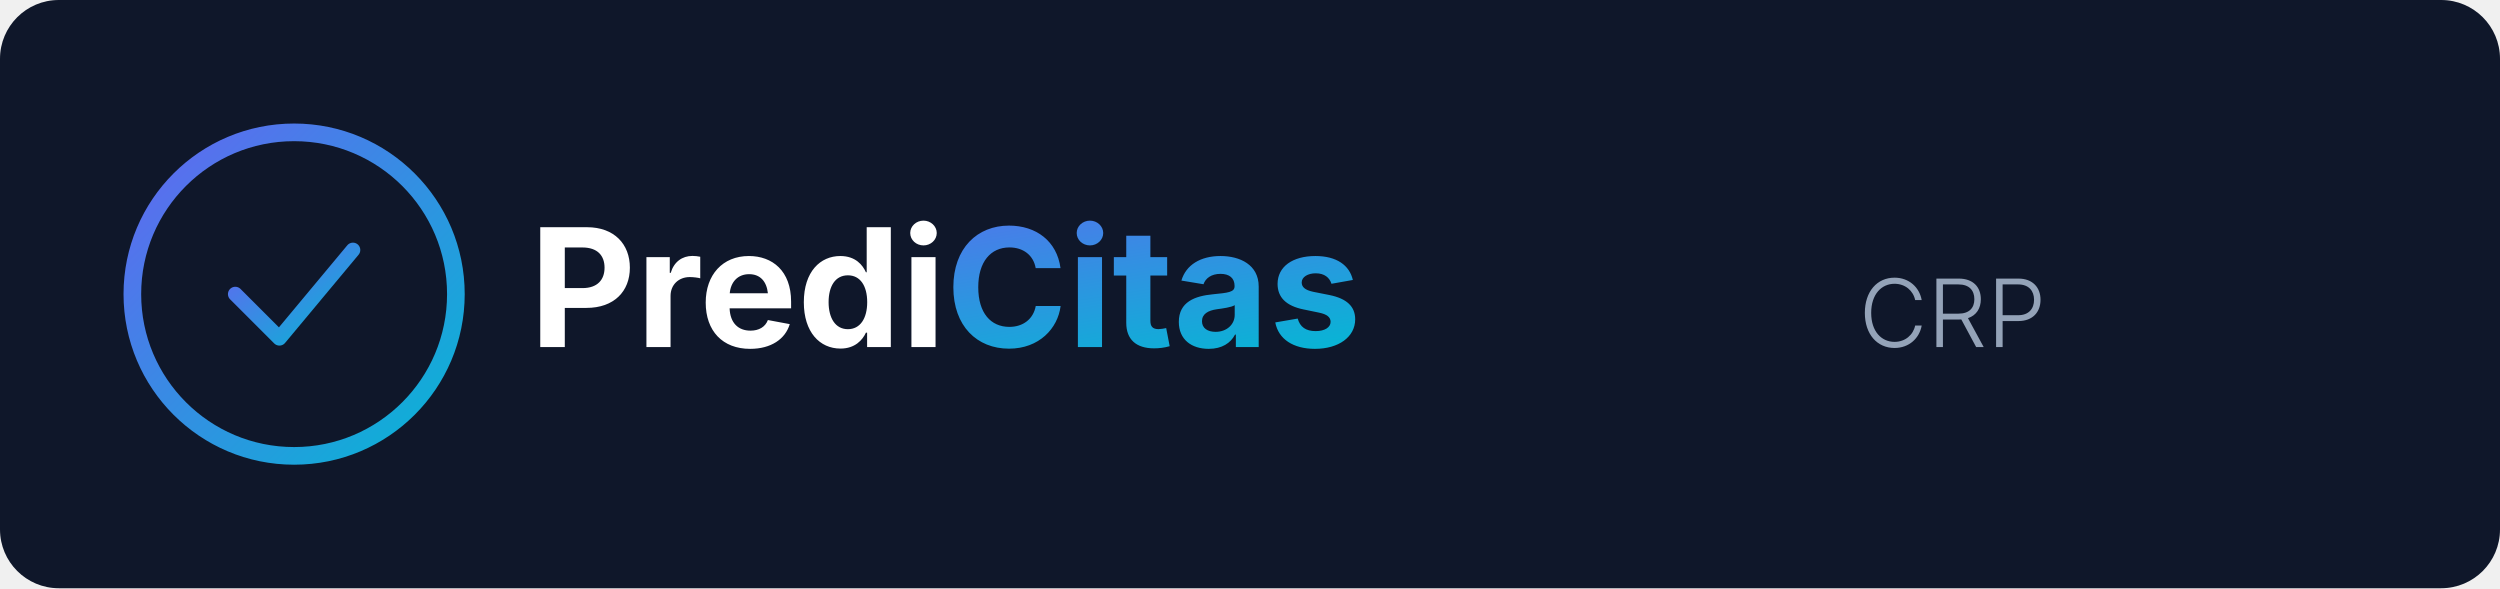
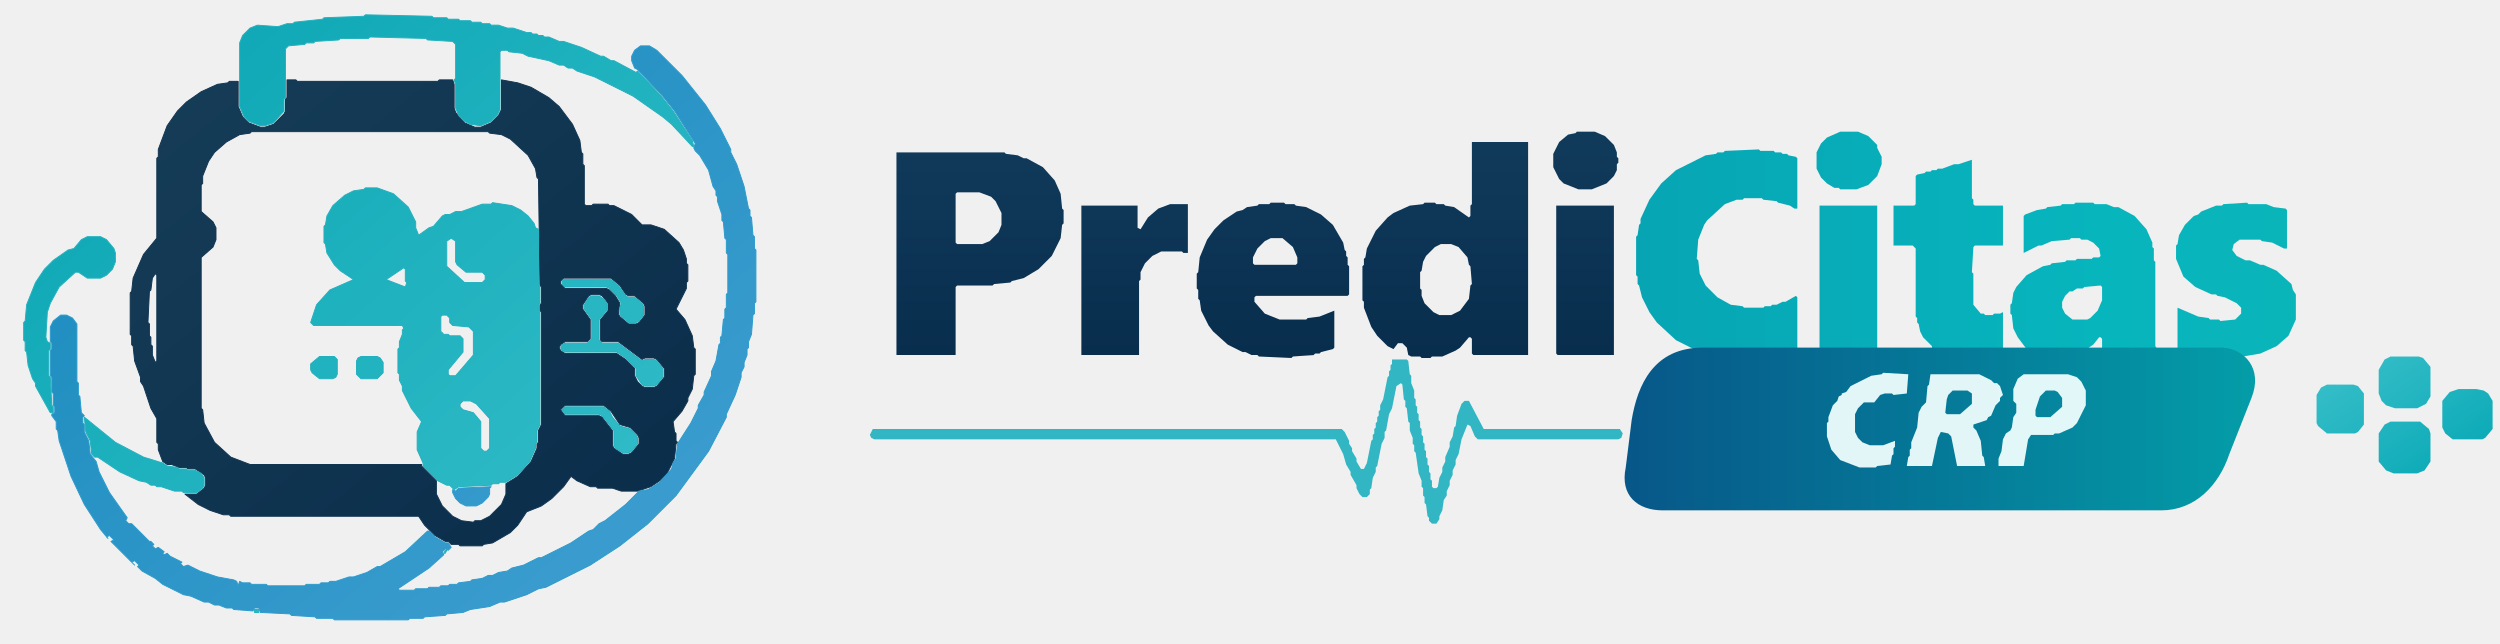
- <svg xmlns="http://www.w3.org/2000/svg" viewBox="0 0 850 200">
+ <svg xmlns="http://www.w3.org/2000/svg" width="1690" height="435" viewBox="86 33 1690 435" role="img" aria-label="PrediCitas CRP" preserveAspectRatio="xMidYMid meet">
  <defs>
-     <linearGradient id="g" x1="0%" y1="0%" x2="100%" y2="100%">
-       <stop offset="0%" stop-color="#6366f1" />
-       <stop offset="100%" stop-color="#06b6d4" />
+     <linearGradient id="iconNavy" x1="0" y1="0" x2="1" y2="1">
+       <stop stop-color="#163D58" />
+       <stop offset="1" stop-color="#092C49" />
+     </linearGradient>
+     <linearGradient id="iconTurq" x1="0" y1="0" x2="1" y2="1">
+       <stop stop-color="#08A4B3" />
+       <stop offset="1" stop-color="#37BFCA" />
+     </linearGradient>
+     <linearGradient id="iconBlue" x1="0" y1="0" x2="1" y2="1">
+       <stop stop-color="#168ABB" />
+       <stop offset="1" stop-color="#419FD2" />
+     </linearGradient>
+     <linearGradient id="navyText" x1="0" y1="0" x2="0" y2="1" gradientUnits="objectBoundingBox">
+       <stop stop-color="#113B5B" />
+       <stop offset="1" stop-color="#082D4D" />
+     </linearGradient>
+     <linearGradient id="turqText" x1="0" y1="0" x2="1" y2="0">
+       <stop stop-color="#07A5B4" />
+       <stop offset=".7" stop-color="#07B5BD" />
+       <stop offset="1" stop-color="#0AB5BA" />
+     </linearGradient>
+     <linearGradient id="banner" x1="0" y1="0.5" x2="1" y2="0.5">
+       <stop stop-color="#075788" />
+       <stop offset=".53" stop-color="#057B99" />
+       <stop offset="1" stop-color="#049DA8" />
+     </linearGradient>
+     <linearGradient id="accents" x1="0" y1="0" x2="1" y2="1">
+       <stop stop-color="#3CC1CB" />
+       <stop offset="1" stop-color="#04A6B4" />
    </linearGradient>
  </defs>
-   <rect width="850" height="200" rx="20" fill="#0f172a" />
-   <circle cx="100" cy="100" r="55" fill="none" stroke="url(#g)" stroke-width="6" />
-   <path d="M80 100 L95 115 L120 85" fill="none" stroke="url(#g)" stroke-width="5" stroke-linecap="round" stroke-linejoin="round" />
-   <text x="180" y="118" font-family="Inter, system-ui, sans-serif" font-size="56" font-weight="700" fill="white">Predi<tspan fill="url(#g)">Citas</tspan>
-   </text>
-   <text x="632" y="118" font-family="Inter, system-ui, sans-serif" font-size="32" font-weight="300" fill="#94a3b8">CRP</text>
+   <g id="simbolo">
+     <path fill="url(#iconNavy)" fill-rule="evenodd" d="M206 108l-7 10l-6 16l0 5l-1 1l0 54l-9 11l-7 16l-1 9l-1 1l0 28l1 1l0 6l1 1l1 10l4 11l0 3l2 3l5 15l4 7l0 16l1 1l0 4l3 8l3 2l3 0l5 2l5 0l1 1l5 0l6 4l1 2l0 5l-1 2l-5 4l-8 0l9 7l8 4l9 3l4 0l1 1l127 0l4 6l7 7l7 4l2 0l2 2l5 0l1 1l15 0l1 -1l6 -1l12 -7l5 -5l6 -9l10 -4l7 -5l8 -8l5 -7l4 3l9 4l4 0l1 1l10 0l6 2l11 0l9 -3l6 -4l5 -5l5 -10l1 -10l1 -1l-1 -1l0 -5l-1 -1l-1 -7l6 -7l4 -7l0 -2l3 -6l1 -9l1 -1l0 -17l-1 -1l-1 -8l-5 -11l-6 -7l7 -14l0 -4l1 -1l0 -11l-1 -1l0 -3l-2 -6l-3 -5l-10 -9l-9 -3l-6 0l-7 -7l-12 -6l-3 0l-1 -1l-10 0l-1 1l-4 0l-1 -1l0 -26l-1 -1l0 -7l-1 -1l-1 -8l-5 -11l-9 -12l-7 -6l-12 -7l-9 -3l-11 -2l0 20l-2 4l-5 5l-7 3l-4 0l-7 -3l-6 -7l-1 -3l0 -16l-1 -3l-9 0l-1 1l-95 0l-1 -1l-6 0l0 12l-1 1l0 8l-1 2l-7 7l-6 2l-3 0l-8 -3l-4 -4l-3 -7l0 -17l-6 0l-1 1l-7 1l-11 5l-10 7zM465 310l3 -3l26 0l5 4l6 9l7 2l5 5l1 2l0 4l-5 6l-2 1l-4 0l-6 -4l-1 -2l0 -10l-7 -9l-2 -1l-23 0zM484 233l2 -1l5 0l2 1l4 5l0 5l-5 6l0 14l1 1l11 0l16 12l2 -1l6 0l2 1l5 6l0 6l-5 6l-2 1l-6 0l-2 -1l-3 -3l-2 -4l0 -5l-6 -6l-6 -4l-35 0l-3 -2l-1 -2l1 -2l3 -2l15 0l2 -2l0 -13l-5 -7l0 -3zM465 223l2 -2l32 0l6 5l4 6l2 1l4 0l6 5l1 2l0 6l-4 5l-2 1l-5 0l-6 -5l-1 -2l1 -7l-3 -5l-4 -4l-2 -1l-28 0l-3 -3zM191 218l1 1l0 58l-1 1l-2 -5l0 -6l-1 -1l0 -5l-1 -1l0 -8l-1 -1l1 -21l1 -1l1 -8zM239 129l9 -5l7 -1l1 -1l160 0l1 1l8 1l6 3l12 11l5 9l1 6l1 1l1 72l1 1l0 11l-1 1l0 4l1 1l0 76l-2 4l0 8l-1 1l0 3l-4 9l-9 10l-8 5l0 7l-3 7l-8 8l-6 3l-4 0l-1 1l-8 -1l-6 -3l-7 -7l-4 -8l0 -9l-10 -10l0 -1l-116 0l-13 -5l-11 -10l-7 -13l-1 -9l-1 -1l0 -102l8 -7l2 -5l0 -8l-2 -4l-8 -7l0 -18l1 -1l0 -5l4 -10l4 -6z" stroke="#113451" stroke-width="0.65" stroke-linejoin="round" />
+     <path fill="url(#iconBlue)" fill-rule="evenodd" d="M418 362l-22 1l-2 2l-2 -1l0 2l2 4l3 3l4 2l7 0l4 -2l4 -4l1 -2l0 -4zM563 104l-16 -20l-17 -17l-5 -3l-6 0l-4 3l-2 4l0 3l2 5l2 1l17 18l8 10l14 22l-1 3l1 2l3 3l6 10l3 11l2 3l0 3l1 1l0 3l3 9l0 4l1 1l1 11l1 1l0 9l1 1l0 26l-1 1l0 9l-1 1l0 6l-1 1l-1 11l-1 1l0 4l-1 1l-2 11l-3 7l0 3l-5 11l0 2l-4 7l0 2l-5 10l-9 14l-1 10l-2 3l-1 4l-8 9l-8 5l-6 1l-9 9l-14 11l-4 2l-4 4l-3 1l-12 8l-20 10l-2 0l-10 5l-8 2l-3 2l-6 1l-4 2l-3 0l-4 2l-7 1l-1 1l-8 1l-1 1l-5 0l-1 1l-5 0l-1 1l-7 0l-1 1l-8 0l-1 1l-10 0l-1 -1l21 -14l10 -9l-1 -2l2 -2l2 1l2 -2l-2 -3l-2 0l-7 -4l-4 -4l-1 0l-15 14l-17 10l-2 0l-7 4l-9 3l-3 0l-9 3l-4 0l-1 1l-5 0l-1 1l-9 0l-1 1l-25 0l-1 -1l-10 0l-1 -1l-5 0l-2 -1l-1 3l-1 -3l-2 -1l-11 -2l-12 -4l-8 -4l-3 1l-2 -2l1 -1l-8 -4l-2 -2l-2 1l-1 -1l1 -1l-4 -3l-2 1l-2 -2l1 -1l-2 -2l-1 0l-12 -12l-2 0l-2 -2l1 -2l-12 -17l-7 -14l-2 -7l-4 -5l-1 -9l-3 -6l0 -5l-1 -1l0 -4l1 -1l-2 -2l-1 -11l-1 -1l0 -8l-1 -1l0 -39l-3 -4l-4 -2l-4 0l-5 4l-2 4l0 10l1 1l0 4l-1 1l0 17l1 1l0 10l1 1l0 8l1 1l0 4l-2 1l0 1l3 4l0 5l1 1l1 7l8 24l9 19l11 17l5 6l-1 -1l2 -1l3 3l-2 1l16 16l-2 -2l2 -1l3 3l-1 1l3 3l9 5l5 4l14 7l5 1l9 4l3 0l4 2l3 0l5 2l4 0l1 1l13 1l1 -2l3 0l1 3l20 1l1 1l16 1l1 1l11 0l1 1l50 0l1 -1l9 0l1 -1l14 -1l1 -1l11 -1l5 -2l13 -2l7 -3l3 0l15 -5l8 -4l5 -1l30 -15l20 -13l19 -15l19 -19l22 -30l12 -23l0 -2l6 -13l4 -12l0 -3l2 -4l0 -3l2 -5l0 -4l1 -1l0 -4l2 -5l1 -13l1 -1l0 -7l1 -1l0 -35l-1 -1l0 -8l-1 -1l-1 -12l-1 -1l0 -4l-1 -1l-3 -15l-5 -15l-4 -8l0 -2l-7 -14z" stroke="#2B9BCC" stroke-width="0.65" stroke-linejoin="round" />
+     <path fill="url(#iconTurq)" fill-rule="evenodd" d="M258 445l0 2l3 0l0 -2zM388 405l-1 0l-1 2l1 0zM143 315l1 10l3 6l1 9l2 2l2 0l15 10l13 6l5 1l3 2l3 0l1 1l3 0l9 3l5 0l1 1l9 0l4 -3l1 -2l0 -5l-2 -3l-4 -2l-5 0l-1 -1l-5 0l-1 -1l-7 -1l-3 -2l-13 -4l-19 -10zM466 310l2 3l23 0l2 1l8 10l0 10l1 2l5 3l4 0l2 -1l4 -5l0 -4l-1 -2l-4 -4l-7 -2l-5 -6l-2 -4l-4 -3l-26 0zM328 275l-1 2l0 9l3 3l11 0l4 -4l0 -7l-2 -3l-2 -1l-11 0zM296 279l0 4l1 2l5 4l9 0l2 -1l1 -2l0 -10l-2 -2l-10 0zM484 234l-3 5l0 3l5 7l0 13l-3 3l-15 0l-2 1l-1 2l1 2l2 1l35 0l6 4l7 7l0 5l4 6l2 1l6 0l2 -1l4 -5l0 -6l-4 -5l-2 -1l-6 0l-2 1l-16 -12l-11 0l-2 -2l0 -14l5 -6l0 -5l-1 -2l-4 -3l-5 0zM466 223l0 2l2 2l28 0l2 1l5 5l3 5l-1 3l0 4l1 2l5 4l5 0l2 -1l3 -4l0 -6l-1 -2l-5 -4l-4 0l-2 -1l-5 -7l-5 -4l-32 0zM154 193l-9 0l-4 2l-5 6l-4 1l-10 7l-6 6l-6 9l-6 15l-1 11l-1 1l0 12l1 1l0 6l1 1l1 9l3 9l2 3l0 2l10 18l2 0l0 -4l-1 -1l-1 -19l-1 -1l0 -17l1 -1l0 -4l-2 -1l-1 -3l1 -17l2 -6l6 -11l11 -10l2 0l6 4l9 0l4 -2l4 -4l2 -5l0 -6l-1 -3l-5 -6zM319 165l-8 7l-4 7l-1 6l-1 1l0 11l1 1l1 6l5 8l4 4l9 6l-16 7l-9 10l-4 12l2 2l60 0l1 2l-1 1l0 3l-2 5l0 4l-1 1l0 16l1 1l0 4l2 4l0 3l6 12l7 9l-3 7l0 12l4 9l0 2l10 10l6 3l2 0l3 3l3 -2l22 -1l1 -1l4 0l1 -1l4 0l8 -5l8 -9l4 -9l0 -3l1 -1l0 -8l2 -4l0 -76l-1 -1l0 -4l1 -1l0 -11l-1 -1l0 -38l-2 -1l-1 -3l-4 -5l-5 -4l-6 -3l-13 -2l-1 1l-6 0l-14 5l-4 0l-4 2l-3 0l-2 1l-6 7l-3 1l-7 5l-2 -5l0 -4l-5 -10l-10 -9l-11 -4l-8 0l-1 1l-7 1zM399 304l5 0l4 2l9 10l0 20l-2 2l-2 0l-2 -2l0 -18l-5 -6l-7 -2l-2 -2l0 -2zM385 246l3 0l2 2l0 3l2 2l11 1l3 3l0 16l-12 14l-4 0l-1 -1l0 -3l10 -12l0 -9l-2 -2l-7 0l-1 -1l-3 0l-2 -2l0 -10zM360 215l0 8l1 1l-1 3l-13 -5l12 -8zM391 194l3 2l0 14l1 2l6 5l11 0l2 2l0 3l-2 2l-12 0l-12 -11l0 -17zM248 62l0 43l3 7l3 3l8 3l3 0l6 -2l7 -8l0 -8l1 -1l0 -33l2 -2l11 -1l1 -1l5 0l1 -1l16 -1l1 -1l19 0l1 -1l38 1l1 1l17 1l2 2l0 23l-1 1l1 3l0 16l2 5l4 4l4 2l7 1l7 -3l4 -4l2 -4l0 -39l1 -1l4 0l1 1l9 1l4 2l14 3l7 3l3 0l3 2l3 0l3 2l12 4l26 13l20 14l6 5l14 15l1 0l-1 -4l-13 -20l-8 -10l-16 -17l-1 1l-15 -8l-2 0l-5 -3l-2 0l-13 -6l-12 -4l-3 0l-7 -3l-3 0l-1 -1l-3 0l-1 -1l-3 0l-1 -1l-3 0l-9 -3l-4 0l-6 -2l-5 0l-1 -1l-5 0l-1 -1l-6 0l-1 -1l-7 0l-1 -1l-7 0l-1 -1l-9 0l-1 -1l-45 -1l-1 1l-27 1l-1 1l-19 2l-1 1l-4 0l-6 2l-14 -1l-5 2l-5 5z" stroke="#22B0BE" stroke-width="0.65" stroke-linejoin="round" />
+   </g>
+   <g id="nombre">
+     <path fill="url(#navyText)" fill-rule="evenodd" d="M1138 172l0 100l1 1l38 0l0 -101zM889 171l-12 0l-8 3l-7 6l-5 8l-2 -1l0 -15l-38 0l0 101l39 0l0 -50l1 -1l0 -5l3 -6l5 -5l6 -3l14 0l1 1l3 0zM913 182l-6 6l-5 7l-5 12l-1 10l-1 1l0 10l1 1l0 6l1 1l1 7l5 10l3 4l10 9l10 5l2 0l4 2l4 0l1 1l22 1l1 -1l14 -1l1 -1l3 0l1 -1l8 -2l1 -1l0 -25l-10 4l-8 1l-1 1l-18 0l-10 -4l-7 -8l0 -3l1 -1l62 0l1 -1l0 -19l-1 -1l0 -5l-1 -1l0 -3l-1 -1l-1 -5l-7 -12l-8 -7l-10 -5l-7 -1l-1 -1l-6 0l-1 -1l-9 0l-1 1l-7 0l-1 1l-7 1l-3 2l-4 1zM933 207l3 -6l5 -5l4 -2l8 0l7 6l3 7l0 4l-1 1l-28 0l-1 -1zM692 136l0 137l40 0l0 -46l1 -1l24 0l1 -1l11 -1l1 -1l8 -2l10 -6l9 -9l6 -12l1 -9l1 -1l0 -9l-1 -1l-1 -10l-4 -9l-8 -9l-11 -6l-2 0l-4 -2l-8 -1l-1 -1zM733 163l15 0l8 3l3 3l4 8l0 8l-2 5l-6 6l-5 2l-17 0l-1 -1l0 -33zM1119 129l-38 0l0 42l-1 1l0 7l-1 1l-10 -7l-6 -1l-1 -1l-5 0l-1 -1l-7 0l-1 1l-9 1l-11 5l-4 3l-8 9l-6 12l-1 6l-1 1l0 4l-1 1l0 23l1 1l0 4l5 13l4 6l7 7l4 2l3 -4l3 0l3 3l1 5l2 1l6 0l1 1l6 0l1 -1l7 0l9 -4l3 -2l6 -7l1 0l1 1l0 10l1 1l37 0zM1060 198l7 0l5 2l6 7l1 5l1 1l1 12l-1 1l-1 9l-6 8l-6 3l-8 0l-4 -2l-6 -6l-2 -5l0 -4l-1 -1l0 -11l1 -1l1 -6l2 -4l6 -6zM1146 124l-6 5l-4 8l0 9l4 8l3 3l10 4l9 0l10 -4l5 -5l2 -4l0 -4l1 -1l0 -3l-1 -1l0 -3l-2 -5l-6 -6l-7 -3l-12 0l-1 1z" />
+     <path fill="url(#turqText)" fill-rule="evenodd" d="M1316 172l0 97l-2 2l-3 1l4 2l5 -1l1 1l0 2l-2 2l284 0l-2 -2l1 -2l12 -2l11 -5l8 -7l5 -11l0 -17l-2 -3l-1 -4l-10 -9l-9 -4l-2 0l-7 -3l-3 0l-6 -3l-3 -4l1 -4l4 -3l14 0l1 1l7 1l8 4l2 0l0 -26l-1 -1l-8 -1l-5 -2l-12 0l-1 -1l-16 1l-1 1l-4 0l-10 4l-2 2l-3 1l-6 6l-4 7l-1 6l-1 1l0 9l5 12l8 7l11 5l3 0l1 1l5 1l8 4l3 3l0 4l-4 4l-10 1l-1 -1l-6 0l-1 -1l-7 -1l-14 -6l0 27l-2 2l-11 0l-2 -3l0 -57l-1 -1l0 -8l-1 -1l0 -3l-4 -9l-8 -9l-11 -6l-3 0l-5 -2l-8 0l-1 -1l-12 0l-1 1l-8 0l-1 1l-9 1l-1 1l-6 1l-8 3l-1 1l0 25l10 -5l2 0l7 -3l12 -1l1 -1l6 0l1 1l4 0l4 2l4 4l1 5l-1 1l-4 0l-1 1l-10 0l-1 1l-6 0l-1 1l-9 1l-1 1l-5 1l-11 6l-7 8l-2 4l-1 7l-1 1l0 6l1 1l1 9l3 6l6 8l-1 1l-13 0l-2 -2l0 -24l-2 1l-4 0l-1 1l-5 0l-1 -1l-2 0l-5 -6l0 -21l-1 -1l1 -17l1 -1l19 0l0 -27l-19 0l-1 -1l0 -3l-1 -1l0 -26l-9 3l-3 0l-8 3l-3 0l-1 1l-3 0l-1 1l-3 0l-1 1l-5 1l-1 1l0 19l-1 1l-14 0l0 27l13 0l2 2l0 46l1 1l0 3l1 1l1 5l2 4l6 6l0 2l-2 2l-6 0l-1 1l-4 0l-1 -1l-2 0l-1 1l-14 0l-1 -1l-3 0l-2 -3l0 -96zM1506 261l1 1l0 7l-1 1l-7 0l-1 -2l3 -2l4 -5zM1506 226l1 1l0 9l-3 7l-5 5l-2 1l-10 0l-5 -4l-2 -4l0 -4l2 -4l3 -3l2 0l3 -2l4 0l1 -1zM1300 139l-5 -1l-1 -1l-3 0l-1 -1l-4 0l-1 -1l-9 0l-1 -1l-23 1l-1 1l-4 0l-1 1l-7 1l-20 10l-10 9l-8 11l-6 13l0 3l-1 1l-1 7l-1 1l0 26l1 1l0 5l1 1l2 8l5 10l5 7l13 12l12 6l1 2l-2 1l5 -2l3 0l1 -1l53 0l5 2l4 -2l0 -35l-1 -1l-7 4l-2 0l-4 2l-3 0l-1 1l-4 0l-1 1l-13 0l-1 -1l-8 -1l-9 -5l-8 -8l-4 -8l-1 -9l-1 -1l1 -13l4 -10l2 -3l12 -11l8 -3l4 0l1 -1l12 0l1 1l9 1l1 1l8 2l3 2l2 0l0 -34zM1321 126l-4 4l-3 6l0 11l3 6l4 4l5 3l3 0l1 1l11 0l8 -3l6 -6l3 -8l0 -5l-3 -6l0 -2l-6 -6l-7 -3l-12 0z" />
+   </g>
+   <g id="pulso">
+     <path fill="#32B6C3" fill-rule="evenodd" d="M1183 326l-2 -3l-92 0l-10 -19l-3 0l-2 2l-3 8l-1 7l-1 1l-1 6l-2 4l0 3l-3 7l0 3l-2 4l0 3l-2 4l-1 6l-1 1l-2 0l-1 -1l0 -4l-1 -1l0 -4l-1 -1l0 -4l-1 -1l0 -4l-1 -1l0 -4l-1 -1l0 -4l-1 -1l0 -4l-1 -1l0 -4l-1 -1l0 -4l-1 -1l0 -4l-1 -1l0 -4l-1 -1l0 -4l-1 -1l0 -5l-2 -5l0 -5l-1 -1l-1 -9l-1 -1l-10 0l0 3l-1 1l0 3l-1 1l0 3l-1 1l-3 15l-2 4l0 3l-1 1l0 3l-1 1l0 3l-1 1l0 3l-1 1l0 3l-1 1l0 3l-1 1l-3 15l-2 4l-2 0l-3 -5l0 -2l-3 -5l0 -2l-2 -3l0 -2l-3 -6l-2 -2l-317 0l-2 4l1 2l2 1l312 0l5 10l2 7l3 5l0 2l4 7l0 2l2 4l2 2l3 0l2 -2l0 -3l1 -1l1 -7l2 -4l0 -3l1 -1l3 -15l2 -4l0 -4l1 -1l2 -11l2 -4l3 -15l3 -2l1 1l1 10l1 1l0 4l1 1l1 9l1 1l0 5l2 5l0 4l1 1l0 4l1 1l2 14l2 5l0 4l1 1l0 5l1 1l0 4l1 1l1 8l1 1l0 2l2 2l3 0l2 -3l0 -2l2 -4l1 -7l2 -3l0 -3l2 -4l0 -3l2 -4l0 -3l2 -4l0 -3l2 -4l2 -10l4 -10l2 1l3 7l2 2l95 0l2 -1z" />
+   </g>
+   <g id="sello-CRP">
+     <path d="M1237 268 C1204 268 1193 293 1189 317 L1185 349 C1181 368 1193 378 1210 378 H1547 C1570 378 1586 361 1593 340 L1608 302 C1616 282 1603 269 1589 268 Z" fill="url(#banner)" />
+     <path fill="#E8FAFB" fill-rule="evenodd" d="M1490 288l-6 -2l-30 0l-4 3l-3 7l0 8l2 2l0 6l-2 3l-1 7l-1 2l-3 2l-2 4l-1 8l-2 5l0 5l17 0l3 -18l2 -3l15 0l1 -1l3 0l9 -4l3 -3l6 -12l0 -10l-3 -6zM1477 298l3 4l0 6l-8 7l-9 0l-1 -1l0 -4l3 -9l4 -4l6 0zM1391 286l-1 7l-1 1l-1 11l-3 3l-2 4l-1 10l-4 10l0 4l-1 1l0 4l-1 1l-1 6l17 0l4 -19l2 -4l5 1l2 2l4 20l19 0l-1 -6l-1 -1l-1 -10l-3 -7l-2 -2l0 -2l9 -3l1 -2l2 -1l3 -7l3 -3l0 -2l2 -2l-2 -6l-2 -2l-2 0l-2 -2l-8 -4zM1406 297l10 0l3 2l0 7l-8 7l-9 0l-1 -1l1 -9l1 -3zM1376 286l-17 -1l-1 1l-7 1l-14 7l-3 4l-3 1l0 1l-2 1l-1 3l-3 3l-3 8l0 3l-1 1l0 9l3 9l6 7l13 5l11 0l1 -1l9 -1l1 -6l1 -1l0 -4l1 -1l0 -4l-8 3l-9 0l-5 -2l-3 -3l-2 -4l0 -12l2 -4l4 -4l7 0l4 -5l3 -1l5 0l1 1l9 -1z" opacity="0.97" />
+   </g>
+   <g id="cuadros">
+     <path fill="url(#accents)" fill-rule="evenodd" d="M1698 320l-4 6l0 19l5 6l5 2l16 0l5 -2l4 -6l0 -19l-1 -3l-6 -5l-20 0zM1742 298l-5 6l0 18l2 4l5 4l20 0l2 -1l5 -6l0 -19l-3 -5l-3 -2l-5 -1l-12 0zM1655 295l-3 5l0 19l1 2l6 5l19 0l2 -1l4 -5l0 -21l-4 -5l-3 -1l-18 0zM1698 276l-4 7l0 16l2 5l3 3l6 2l15 0l6 -3l3 -5l0 -20l-5 -6l-3 -1l-19 0z" />
+   </g>
</svg>
